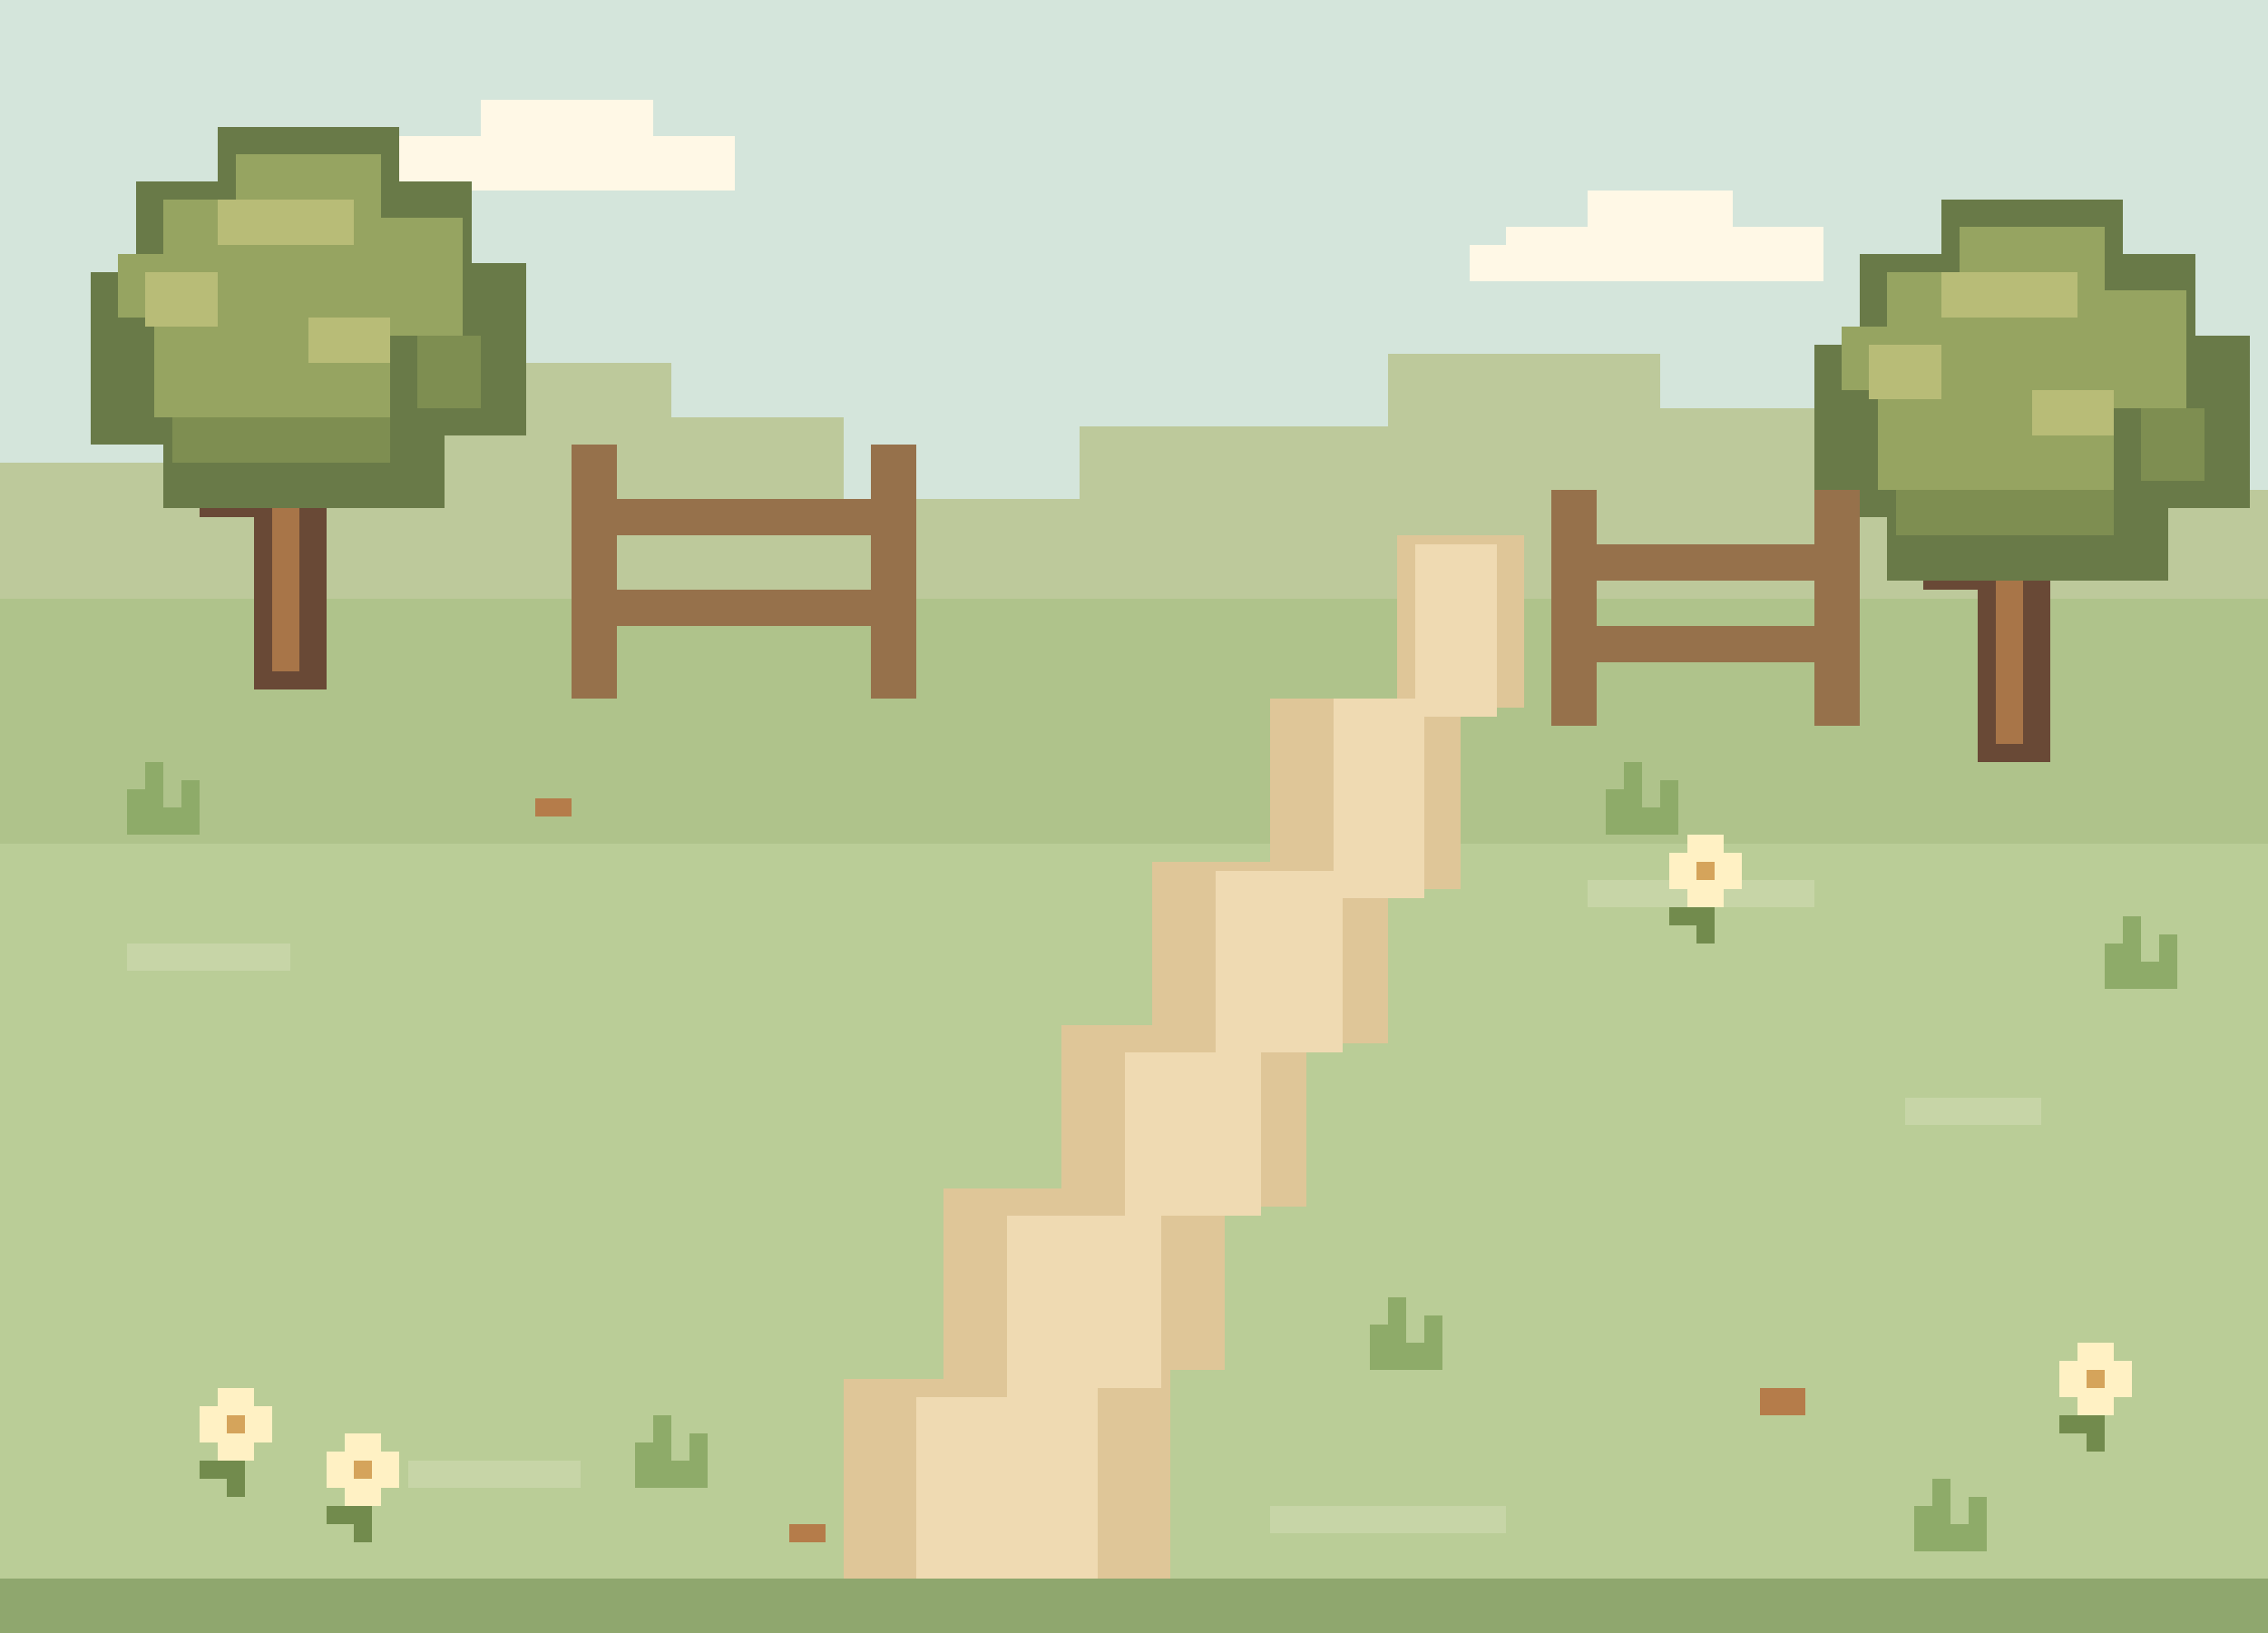
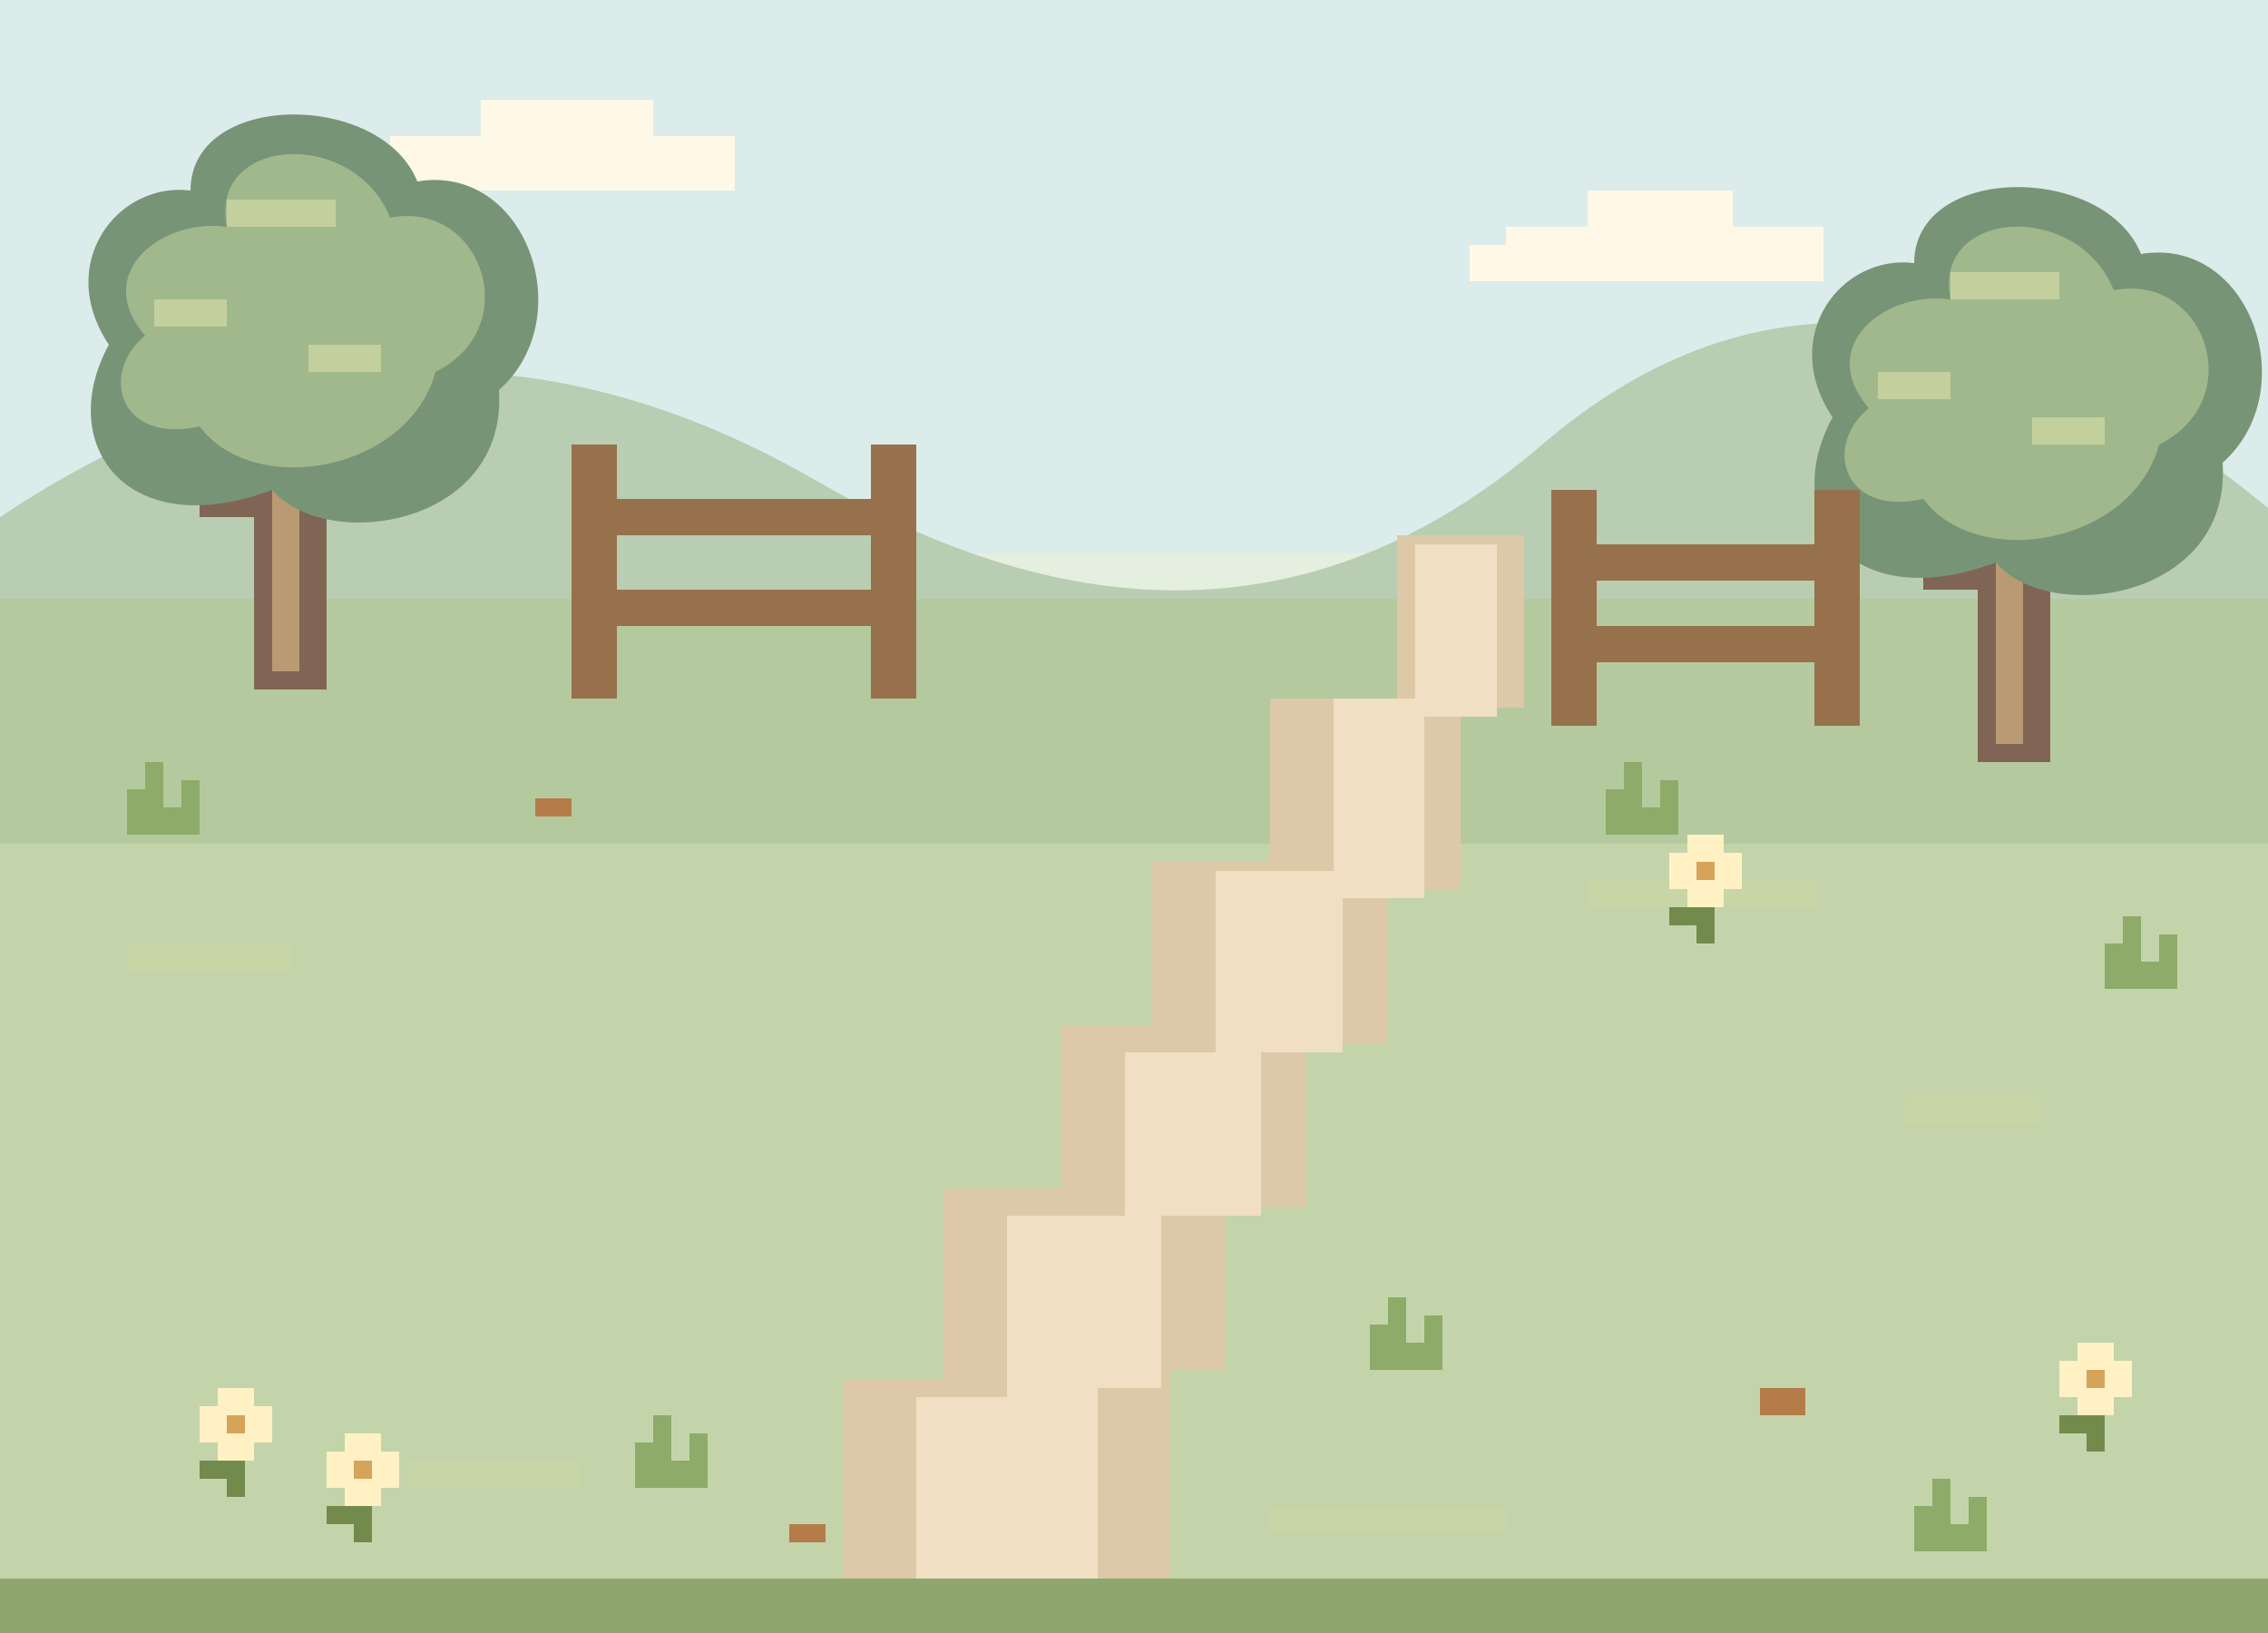
- <svg xmlns="http://www.w3.org/2000/svg" viewBox="0 0 250 180" preserveAspectRatio="none" shape-rendering="crispEdges">
+ <svg xmlns="http://www.w3.org/2000/svg" viewBox="0 0 250 180" preserveAspectRatio="none" shape-rendering="geometricPrecision">
  <defs>
    <g id="tree">
-       <path fill="#694936" d="M22 29h8v37h-8zM16 42h7v5h-7zM29 37h8v5h-8z" />
-       <path fill="#a87548" d="M24 29h3v35h-3z" />
-       <path fill="#697a48" d="M9 10h9V4h20v6h8v9h6v19h-9v8H12v-7H4V20h5z" />
-       <path fill="#96a461" d="M12 12h8V7h16v7h9v13h-8v9H11V25H7v-7h5z" />
-       <path fill="#b8bc77" d="M18 12h15v5H18zM10 20h8v6h-8zM28 25h9v5h-9z" />
-       <path fill="#7e8e51" d="M13 36h24v5H13zM40 27h7v8h-7z" />
+       <path fill="#816554" d="M22 29h8v37h-8zM16 42h7v5h-7zM29 37h8v5h-8z" />
+       <path fill="#b99a72" d="M24 29h3v35h-3z" />
+       <path fill="#779477" d="M6 28C0 19 7 10 15 11C15 0 36 0 40 10C52 8 58 25 49 33C50 48 30 51 24 44C8 50 0 39 6 28Z" />
+       <path fill="#a0b88c" d="M10 27C4 20 12 14 19 15C17 5 33 4 37 14C47 12 52 26 42 31C39 42 22 45 16 37C7 39 5 31 10 27Z" />
+       <path fill="#c3d09e" d="M19 12h12v3H19zM11 23h8v3h-8zM28 28h8v3h-8z" />
    </g>
    <g id="grass" fill="#8eab69">
      <path d="M0 3h2V0h2v5h2V2h2v6H0z" />
    </g>
    <g id="flower">
      <path fill="#728b4d" d="M3 5h2v7H3zM0 8h3v2H0z" />
      <path fill="#fff1c4" d="M2 0h4v2h2v4H6v2H2V6H0V2h2z" />
      <path fill="#d5a45b" d="M3 3h2v2H3z" />
    </g>
  </defs>
  <path fill="#e5efdf" d="M0 0h250v180H0z" />
-   <path fill="#d4e5db" d="M0 0h250v61H0z" />
+   <path fill="#dcecea" d="M0 0h250v61H0z" />
  <path fill="#fff8e6" d="M43 15h10v-4h19v4h9v6H39v-4h4zM166 25h9v-4h16v4h10v6h-39v-4h4z" />
-   <path fill="#bdc99b" d="M0 51h18v-5h24v-6h32v6h19v9h26v-8h34v-8h30v6h24v9h43v30H0z" />
-   <path fill="#afc38b" d="M0 66h250v114H0z" />
-   <path fill="#bacd97" d="M0 93h250v87H0z" />
-   <path fill="#dfc698" d="M154 59h14v19h-7v20h-8v17h-9v18h-9v18h-6v29H93v-28h11v-21h13v-18h10V95h13V77h14z" />
-   <path fill="#efdab2" d="M156 60h9v19h-8v20h-9v17h-9v18h-11v19h-7v27h-20v-26h10v-20h13v-18h10V96h13V77h9z" />
+   <path fill="#b8cdb1" d="M0 57Q45 27 90 53T170 49T250 56V84H0Z" />
+   <path fill="#b5c99f" d="M0 66h250v114H0z" />
+   <path fill="#c4d4aa" d="M0 93h250v87H0z" />
+   <path fill="#ddc9a8" d="M154 59h14v19h-7v20h-8v17h-9v18h-9v18h-6v29H93v-28h11v-21h13v-18h10V95h13V77h14z" />
+   <path fill="#f0dfc2" d="M156 60h9v19h-8v20h-9v17h-9v18h-11v19h-7v27h-20v-26h10v-20h13v-18h10V96h13V77h9z" />
  <path fill="#8fa76e" d="M0 174h250v6H0z" />
  <use href="#tree" x="6" y="10" />
  <use href="#tree" x="196" y="18" />
  <path fill="#96714b" d="M63 49h5v28h-5zM96 49h5v28h-5zM63 55h38v4H63zM63 65h38v4H63zM171 54h5v26h-5zM200 54h5v26h-5zM171 60h34v4h-34zM171 69h34v4h-34z" />
  <g fill="#c7d5a7">
    <path d="M14 104h18v3H14zM175 97h25v3h-25zM210 121h15v3h-15zM45 161h19v3H45zM140 166h26v3h-26z" />
  </g>
  <use href="#grass" x="14" y="84" />
  <use href="#grass" x="177" y="84" />
  <use href="#grass" x="232" y="101" />
  <use href="#grass" x="70" y="156" />
  <use href="#grass" x="151" y="143" />
  <use href="#grass" x="211" y="163" />
  <use href="#flower" x="22" y="153" />
  <use href="#flower" x="36" y="158" />
  <use href="#flower" x="184" y="92" />
  <use href="#flower" x="227" y="148" />
  <path fill="#b57c4a" d="M59 88h4v2h-4zM194 153h5v3h-5zM87 168h4v2h-4z" />
</svg>
